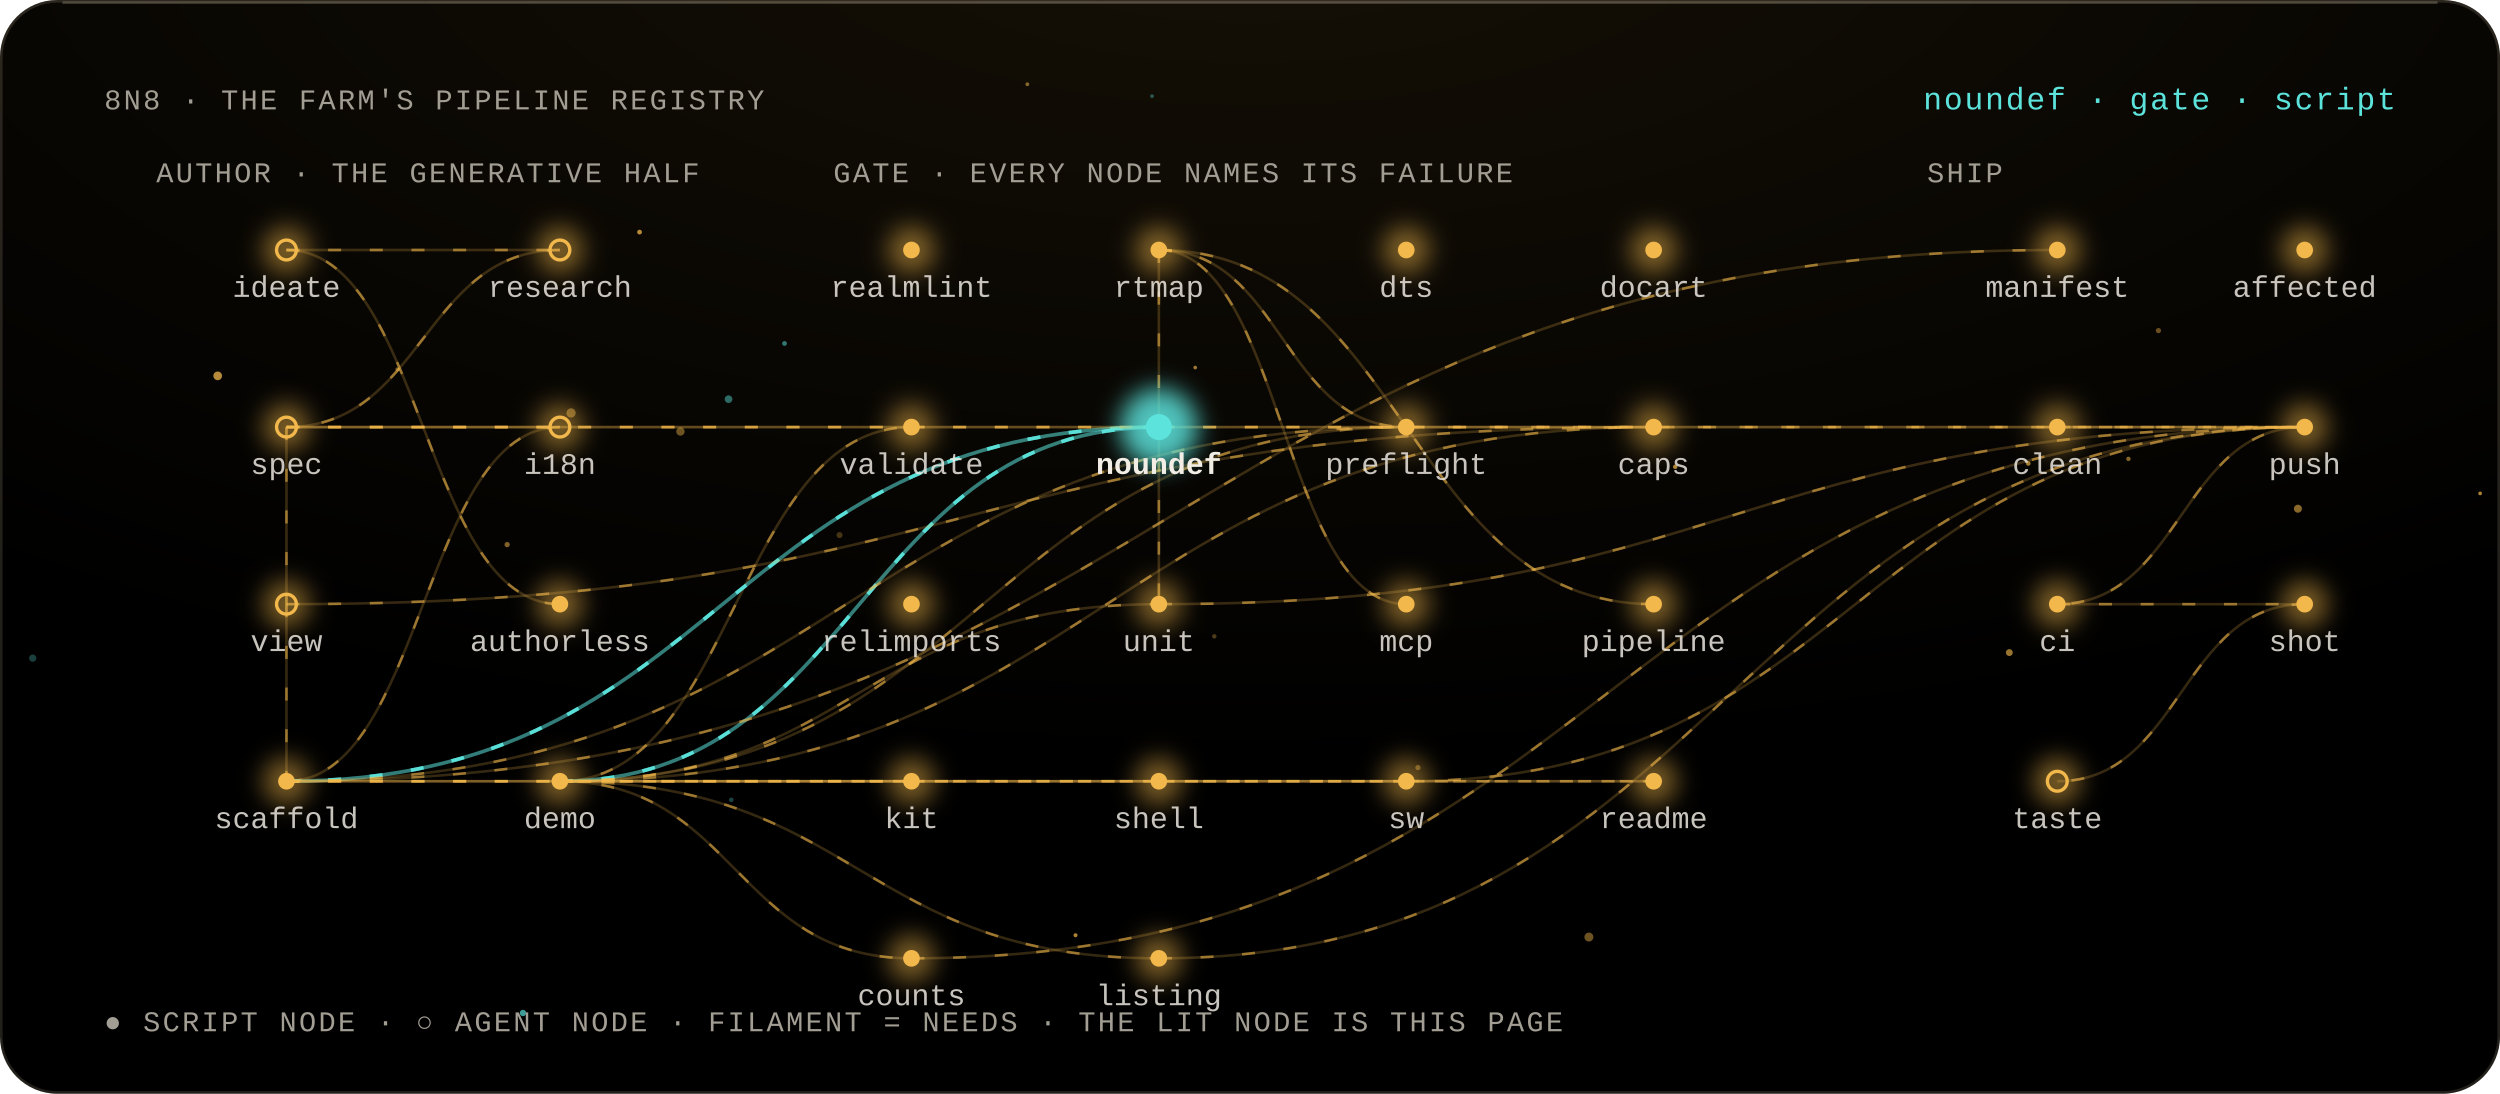
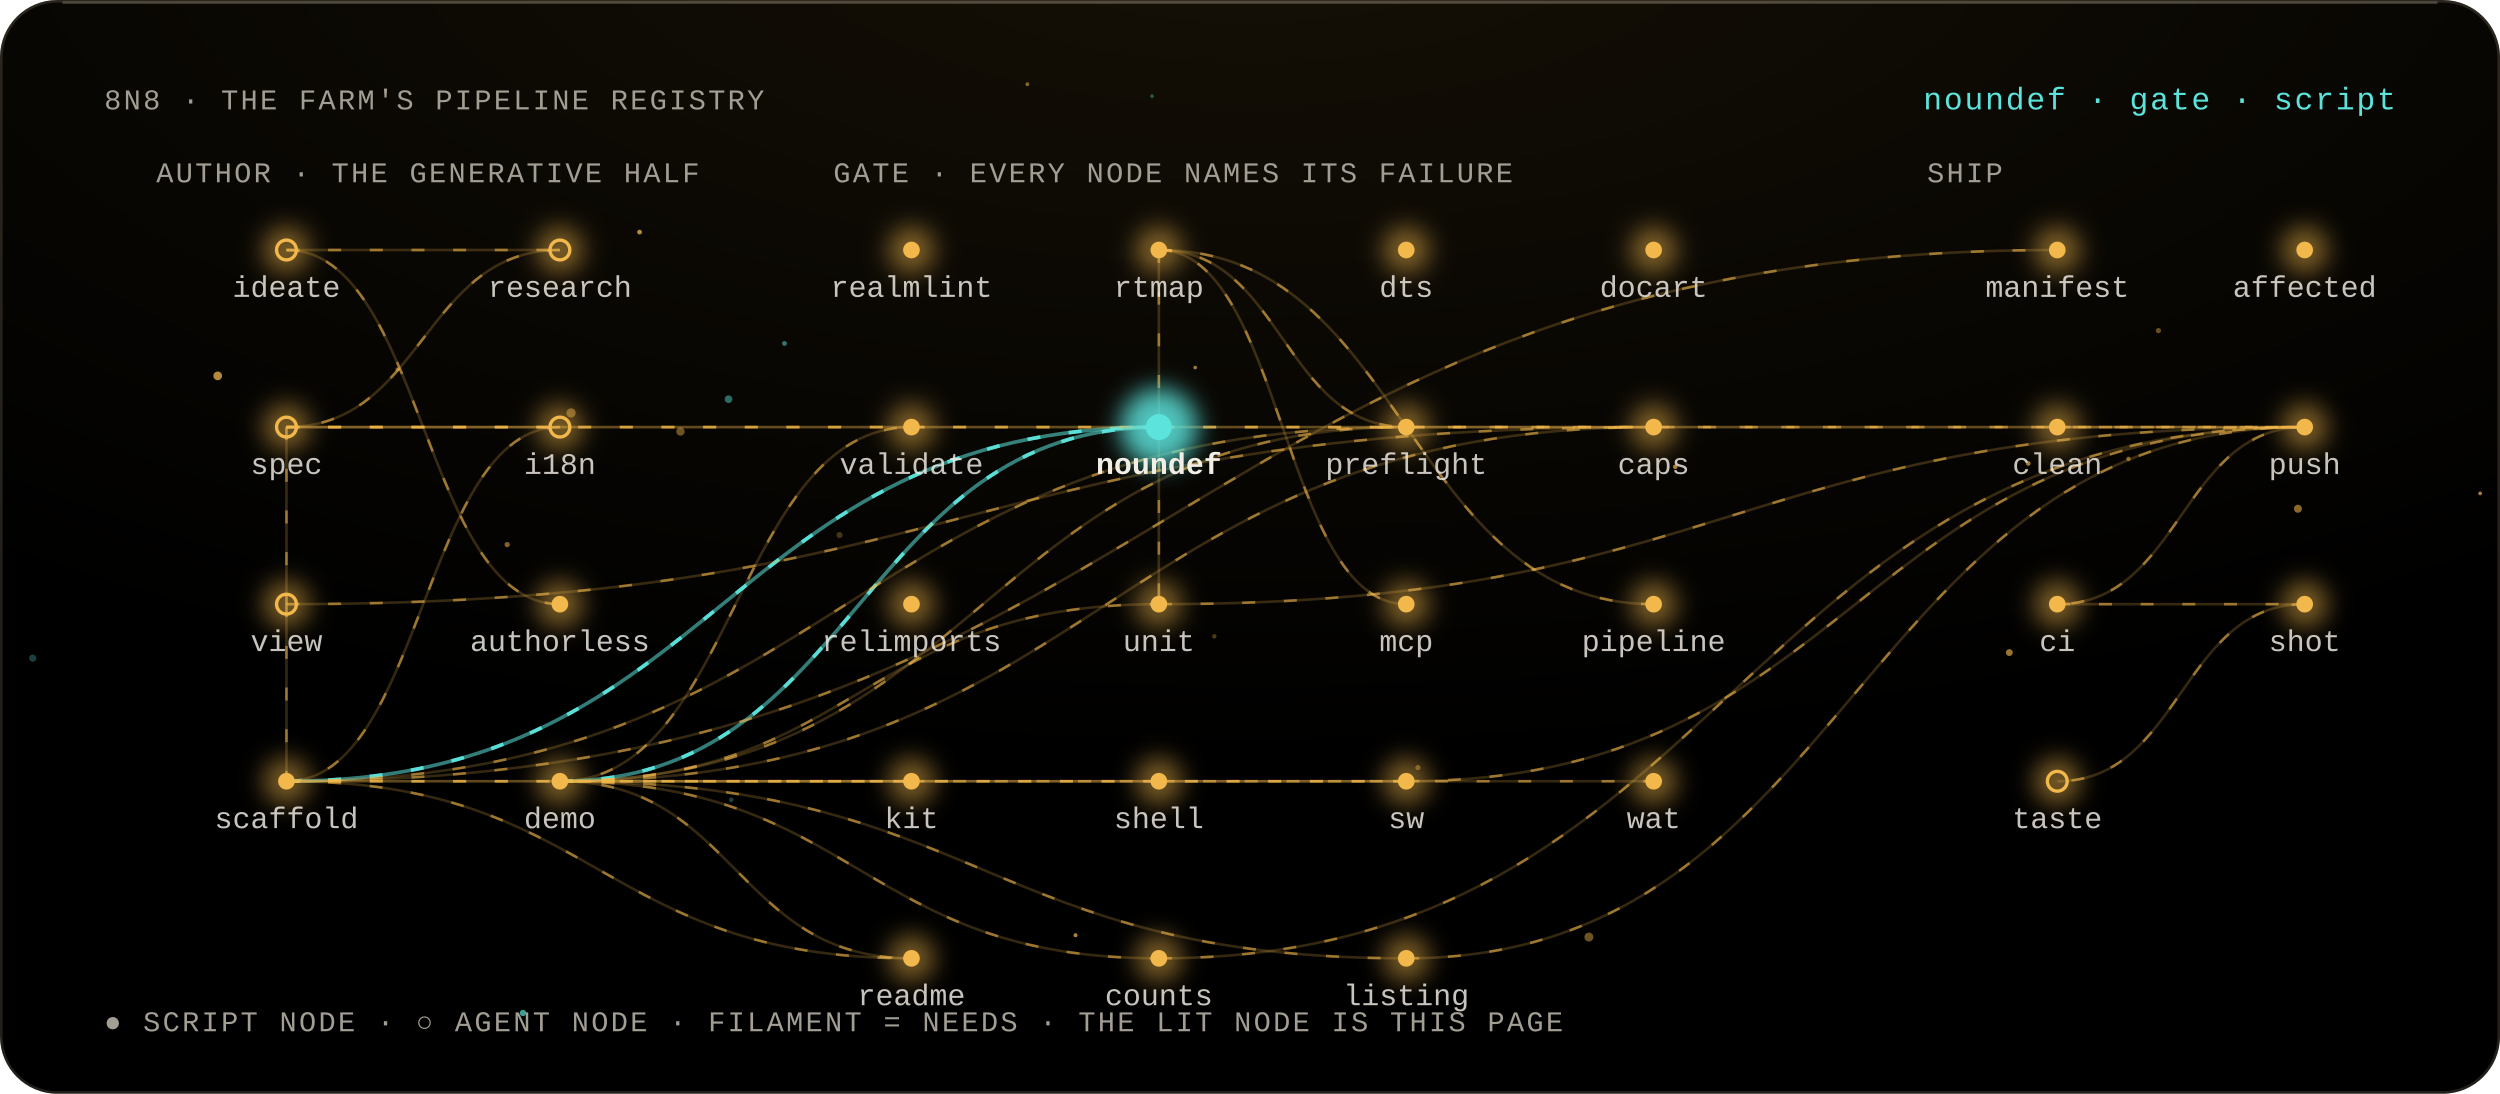
<svg xmlns="http://www.w3.org/2000/svg" viewBox="0 0 960 420" width="960" height="420" role="img" aria-labelledby="t">
  <style>
  text { font-family: 'Geist Mono', ui-monospace, 'Liberation Mono', Menlo, monospace; fill: #F2EEE6; }
  .m { fill: #A39E94; font-size: 11px; letter-spacing: .08em; }
  .l { font-size: 11.5px; }
  .h { font-size: 12px; fill: #5CE4DC; letter-spacing: .06em; }
  .flow { stroke-dasharray: 5 11; animation: flow 3s linear infinite; }
  @keyframes flow { to { stroke-dashoffset: -32; } }
  .breathe { animation: breathe 4.2s ease-in-out infinite; }
  @keyframes breathe { 50% { opacity: .38; } }
  .beat { animation: beat 2.6s ease-in-out infinite; transform-box: fill-box; transform-origin: center; }
  @keyframes beat { 50% { opacity: .55; transform: scale(1.35); } }
  .spin { transform-box: fill-box; transform-origin: center; animation: spin 48s linear infinite; }
  .spin-r { transform-box: fill-box; transform-origin: center; animation: spin 64s linear infinite reverse; }
  @keyframes spin { to { transform: rotate(360deg); } }
  @media (prefers-reduced-motion: reduce) { * { animation: none !important; } }
</style>
  <defs>
    <filter id="bloom" x="-80%" y="-80%" width="260%" height="260%">
      <feGaussianBlur stdDeviation="4.5" />
    </filter>
    <filter id="soft" x="-30%" y="-30%" width="160%" height="160%">
      <feGaussianBlur stdDeviation="1.4" />
    </filter>
    <radialGradient id="key" cx="50%" cy="-10%" r="80%">
      <stop offset="0" stop-color="#F2B84B" stop-opacity=".09" />
      <stop offset="1" stop-color="#F2B84B" stop-opacity="0" />
    </radialGradient>
    <linearGradient id="pair" x1="0" x2="1">
      <stop offset="0" stop-color="#F2B84B" />
      <stop offset="1" stop-color="#5CE4DC" />
    </linearGradient>
  </defs>
  <rect width="960" height="420" rx="22" fill="#000" />
  <rect width="960" height="420" rx="22" fill="url(#key)" />
  <rect x=".5" y=".5" width="959" height="419" rx="21.5" fill="none" stroke="rgba(255,232,196,.14)" />
  <path d="M 24 1 H 936" stroke="rgba(255,238,208,.22)" stroke-width="1" />
  <g>
    <circle cx="200.82" cy="388.99" r="1.23" fill="#5CE4DC" opacity="0.69" class="breathe" style="animation-delay:-4.08s" />
    <circle cx="643.29" cy="179.25" r="0.87" fill="#F2B84B" opacity="0.7" class="breathe" style="animation-delay:-3.31s" />
    <circle cx="152.58" cy="141.84" r="0.78" fill="#F2B84B" opacity="0.45" class="breathe" style="animation-delay:-2.02s" />
    <circle cx="544.48" cy="294.76" r="1.01" fill="#F2B84B" opacity="0.4" class="breathe" style="animation-delay:-3.01s" />
    <circle cx="245.59" cy="89.13" r="0.92" fill="#F2B84B" opacity="0.74" class="breathe" style="animation-delay:-1.8s" />
    <circle cx="817.32" cy="176.21" r="0.85" fill="#F2B84B" opacity="0.54" class="breathe" style="animation-delay:-1.66s" />
    <circle cx="442.38" cy="36.92" r="0.73" fill="#5CE4DC" opacity="0.34" class="breathe" style="animation-delay:-0.72s" />
    <circle cx="466.29" cy="244.35" r="0.85" fill="#F2B84B" opacity="0.31" class="breathe" style="animation-delay:-0.06s" />
    <circle cx="280.81" cy="307.14" r="0.89" fill="#5CE4DC" opacity="0.29" class="breathe" style="animation-delay:-0.54s" />
    <circle cx="952.37" cy="189.47" r="0.72" fill="#F2B84B" opacity="0.7" class="breathe" style="animation-delay:-3.08s" />
    <circle cx="610.14" cy="359.83" r="1.72" fill="#F2B84B" opacity="0.45" class="breathe" style="animation-delay:-2.13s" />
    <circle cx="828.84" cy="126.95" r="1" fill="#F2B84B" opacity="0.42" class="breathe" style="animation-delay:-4.09s" />
    <circle cx="322.38" cy="205.47" r="1.17" fill="#F2B84B" opacity="0.27" class="breathe" style="animation-delay:-1.16s" />
    <circle cx="778.86" cy="177.97" r="0.89" fill="#F2B84B" opacity="0.66" class="breathe" style="animation-delay:-4.16s" />
    <circle cx="394.5" cy="32.35" r="0.74" fill="#F2B84B" opacity="0.52" class="breathe" style="animation-delay:-3.19s" />
    <circle cx="301.25" cy="131.89" r="0.92" fill="#5CE4DC" opacity="0.51" class="breathe" style="animation-delay:-4.08s" />
    <circle cx="219.28" cy="158.57" r="1.77" fill="#F2B84B" opacity="0.45" class="breathe" style="animation-delay:-0.86s" />
    <circle cx="12.56" cy="252.72" r="1.4" fill="#5CE4DC" opacity="0.28" class="breathe" style="animation-delay:-2.52s" />
    <circle cx="458.96" cy="141.14" r="0.71" fill="#F2B84B" opacity="0.64" class="breathe" style="animation-delay:-3.39s" />
    <circle cx="771.58" cy="250.59" r="1.33" fill="#F2B84B" opacity="0.63" class="breathe" style="animation-delay:-0.47s" />
    <circle cx="194.75" cy="209.13" r="1.01" fill="#F2B84B" opacity="0.53" class="breathe" style="animation-delay:-0.58s" />
    <circle cx="279.76" cy="153.28" r="1.48" fill="#5CE4DC" opacity="0.45" class="breathe" style="animation-delay:-2.62s" />
    <circle cx="882.4" cy="195.35" r="1.54" fill="#F2B84B" opacity="0.56" class="breathe" style="animation-delay:-2.08s" />
    <circle cx="261.29" cy="165.68" r="1.61" fill="#F2B84B" opacity="0.44" class="breathe" style="animation-delay:-2.04s" />
    <circle cx="413" cy="359.13" r="0.78" fill="#F2B84B" opacity="0.71" class="breathe" style="animation-delay:-2.7s" />
    <circle cx="83.6" cy="144.33" r="1.67" fill="#F2B84B" opacity="0.74" class="breathe" style="animation-delay:-0.31s" />
  </g>
  <text x="40" y="42" class="m" text-anchor="start">8N8 · THE FARM'S PIPELINE REGISTRY</text>
  <text x="920" y="42" class="h" text-anchor="end">noundef · gate · script</text>
  <text x="60" y="70" class="m" text-anchor="start">AUTHOR · THE GENERATIVE HALF</text>
  <text x="320" y="70" class="m" text-anchor="start">GATE · EVERY NODE NAMES ITS FAILURE</text>
  <text x="740" y="70" class="m" text-anchor="start">SHIP</text>
  <path d="M 110 96 C 162.5 96, 162.5 96, 215 96" fill="none" stroke="#F2B84B" stroke-opacity="0.22" stroke-width="1" />
  <path d="M 110 96 C 162.5 96, 162.5 96, 215 96" fill="none" stroke="#F2B84B" stroke-opacity="0.55" stroke-width="1" class="flow" />
  <path d="M 215 96 C 162.5 96, 162.5 164, 110 164" fill="none" stroke="#F2B84B" stroke-opacity="0.22" stroke-width="1" />
  <path d="M 215 96 C 162.5 96, 162.5 164, 110 164" fill="none" stroke="#F2B84B" stroke-opacity="0.55" stroke-width="1" class="flow" />
  <path d="M 110 164 C 162.5 164, 162.5 164, 215 164" fill="none" stroke="#F2B84B" stroke-opacity="0.22" stroke-width="1" />
  <path d="M 110 164 C 162.5 164, 162.5 164, 215 164" fill="none" stroke="#F2B84B" stroke-opacity="0.55" stroke-width="1" class="flow" />
  <path d="M 110 164 C 110 164, 110 232, 110 232" fill="none" stroke="#F2B84B" stroke-opacity="0.22" stroke-width="1" />
  <path d="M 110 164 C 110 164, 110 232, 110 232" fill="none" stroke="#F2B84B" stroke-opacity="0.55" stroke-width="1" class="flow" />
  <path d="M 110 96 C 162.5 96, 162.5 232, 215 232" fill="none" stroke="#F2B84B" stroke-opacity="0.22" stroke-width="1" />
  <path d="M 110 96 C 162.5 96, 162.5 232, 215 232" fill="none" stroke="#F2B84B" stroke-opacity="0.55" stroke-width="1" class="flow" />
  <path d="M 110 232 C 110 232, 110 300, 110 300" fill="none" stroke="#F2B84B" stroke-opacity="0.22" stroke-width="1" />
  <path d="M 110 232 C 110 232, 110 300, 110 300" fill="none" stroke="#F2B84B" stroke-opacity="0.55" stroke-width="1" class="flow" />
  <path d="M 215 164 C 162.5 164, 162.5 300, 110 300" fill="none" stroke="#F2B84B" stroke-opacity="0.22" stroke-width="1" />
  <path d="M 215 164 C 162.5 164, 162.5 300, 110 300" fill="none" stroke="#F2B84B" stroke-opacity="0.55" stroke-width="1" class="flow" />
  <path d="M 110 164 C 230 164, 230 164, 350 164" fill="none" stroke="#F2B84B" stroke-opacity="0.22" stroke-width="1" />
  <path d="M 110 164 C 230 164, 230 164, 350 164" fill="none" stroke="#F2B84B" stroke-opacity="0.55" stroke-width="1" class="flow" />
  <path d="M 215 300 C 282.5 300, 282.5 164, 350 164" fill="none" stroke="#F2B84B" stroke-opacity="0.22" stroke-width="1" />
  <path d="M 215 300 C 282.5 300, 282.5 164, 350 164" fill="none" stroke="#F2B84B" stroke-opacity="0.55" stroke-width="1" class="flow" />
  <path d="M 110 300 C 277.5 300, 277.5 164, 445 164" fill="none" stroke="#5CE4DC" stroke-opacity="0.55" stroke-width="1.4" />
  <path d="M 110 300 C 277.5 300, 277.5 164, 445 164" fill="none" stroke="#5CE4DC" stroke-opacity="0.95" stroke-width="1.4" class="flow" />
  <path d="M 215 300 C 330 300, 330 164, 445 164" fill="none" stroke="#5CE4DC" stroke-opacity="0.55" stroke-width="1.4" />
  <path d="M 215 300 C 330 300, 330 164, 445 164" fill="none" stroke="#5CE4DC" stroke-opacity="0.95" stroke-width="1.4" class="flow" />
  <path d="M 110 300 C 325 300, 325 164, 540 164" fill="none" stroke="#F2B84B" stroke-opacity="0.22" stroke-width="1" />
  <path d="M 110 300 C 325 300, 325 164, 540 164" fill="none" stroke="#F2B84B" stroke-opacity="0.55" stroke-width="1" class="flow" />
  <path d="M 215 300 C 377.5 300, 377.5 164, 540 164" fill="none" stroke="#F2B84B" stroke-opacity="0.22" stroke-width="1" />
  <path d="M 215 300 C 377.5 300, 377.5 164, 540 164" fill="none" stroke="#F2B84B" stroke-opacity="0.55" stroke-width="1" class="flow" />
  <path d="M 445 96 C 492.5 96, 492.5 164, 540 164" fill="none" stroke="#F2B84B" stroke-opacity="0.22" stroke-width="1" />
  <path d="M 445 96 C 492.5 96, 492.5 164, 540 164" fill="none" stroke="#F2B84B" stroke-opacity="0.55" stroke-width="1" class="flow" />
  <path d="M 110 164 C 372.5 164, 372.5 164, 635 164" fill="none" stroke="#F2B84B" stroke-opacity="0.22" stroke-width="1" />
  <path d="M 110 164 C 372.5 164, 372.5 164, 635 164" fill="none" stroke="#F2B84B" stroke-opacity="0.55" stroke-width="1" class="flow" />
  <path d="M 110 232 C 372.5 232, 372.5 164, 635 164" fill="none" stroke="#F2B84B" stroke-opacity="0.22" stroke-width="1" />
  <path d="M 110 232 C 372.5 232, 372.5 164, 635 164" fill="none" stroke="#F2B84B" stroke-opacity="0.55" stroke-width="1" class="flow" />
  <path d="M 215 300 C 425 300, 425 164, 635 164" fill="none" stroke="#F2B84B" stroke-opacity="0.22" stroke-width="1" />
  <path d="M 215 300 C 425 300, 425 164, 635 164" fill="none" stroke="#F2B84B" stroke-opacity="0.55" stroke-width="1" class="flow" />
  <path d="M 215 300 C 330 300, 330 232, 445 232" fill="none" stroke="#F2B84B" stroke-opacity="0.22" stroke-width="1" />
  <path d="M 215 300 C 330 300, 330 232, 445 232" fill="none" stroke="#F2B84B" stroke-opacity="0.55" stroke-width="1" class="flow" />
  <path d="M 445 96 C 445 96, 445 232, 445 232" fill="none" stroke="#F2B84B" stroke-opacity="0.22" stroke-width="1" />
  <path d="M 445 96 C 445 96, 445 232, 445 232" fill="none" stroke="#F2B84B" stroke-opacity="0.55" stroke-width="1" class="flow" />
  <path d="M 445 96 C 492.5 96, 492.5 232, 540 232" fill="none" stroke="#F2B84B" stroke-opacity="0.22" stroke-width="1" />
  <path d="M 445 96 C 492.5 96, 492.5 232, 540 232" fill="none" stroke="#F2B84B" stroke-opacity="0.55" stroke-width="1" class="flow" />
  <path d="M 445 96 C 540 96, 540 232, 635 232" fill="none" stroke="#F2B84B" stroke-opacity="0.22" stroke-width="1" />
  <path d="M 445 96 C 540 96, 540 232, 635 232" fill="none" stroke="#F2B84B" stroke-opacity="0.55" stroke-width="1" class="flow" />
  <path d="M 110 300 C 230 300, 230 300, 350 300" fill="none" stroke="#F2B84B" stroke-opacity="0.22" stroke-width="1" />
  <path d="M 110 300 C 230 300, 230 300, 350 300" fill="none" stroke="#F2B84B" stroke-opacity="0.55" stroke-width="1" class="flow" />
  <path d="M 110 300 C 325 300, 325 300, 540 300" fill="none" stroke="#F2B84B" stroke-opacity="0.22" stroke-width="1" />
  <path d="M 110 300 C 325 300, 325 300, 540 300" fill="none" stroke="#F2B84B" stroke-opacity="0.55" stroke-width="1" class="flow" />
  <path d="M 215 300 C 377.5 300, 377.5 300, 540 300" fill="none" stroke="#F2B84B" stroke-opacity="0.22" stroke-width="1" />
  <path d="M 215 300 C 377.5 300, 377.5 300, 540 300" fill="none" stroke="#F2B84B" stroke-opacity="0.55" stroke-width="1" class="flow" />
-   <path d="M 110 300 C 372.5 300, 372.5 300, 635 300" fill="none" stroke="#F2B84B" stroke-opacity="0.22" stroke-width="1" />
-   <path d="M 110 300 C 372.5 300, 372.5 300, 635 300" fill="none" stroke="#F2B84B" stroke-opacity="0.55" stroke-width="1" class="flow" />
  <path d="M 215 300 C 425 300, 425 300, 635 300" fill="none" stroke="#F2B84B" stroke-opacity="0.22" stroke-width="1" />
  <path d="M 215 300 C 425 300, 425 300, 635 300" fill="none" stroke="#F2B84B" stroke-opacity="0.55" stroke-width="1" class="flow" />
+   <path d="M 110 300 C 230 300, 230 368, 350 368" fill="none" stroke="#F2B84B" stroke-opacity="0.22" stroke-width="1" />
+   <path d="M 110 300 C 230 300, 230 368, 350 368" fill="none" stroke="#F2B84B" stroke-opacity="0.55" stroke-width="1" class="flow" />
  <path d="M 215 300 C 282.5 300, 282.5 368, 350 368" fill="none" stroke="#F2B84B" stroke-opacity="0.22" stroke-width="1" />
  <path d="M 215 300 C 282.5 300, 282.5 368, 350 368" fill="none" stroke="#F2B84B" stroke-opacity="0.55" stroke-width="1" class="flow" />
  <path d="M 215 300 C 330 300, 330 368, 445 368" fill="none" stroke="#F2B84B" stroke-opacity="0.22" stroke-width="1" />
  <path d="M 215 300 C 330 300, 330 368, 445 368" fill="none" stroke="#F2B84B" stroke-opacity="0.55" stroke-width="1" class="flow" />
+   <path d="M 215 300 C 377.5 300, 377.5 368, 540 368" fill="none" stroke="#F2B84B" stroke-opacity="0.22" stroke-width="1" />
+   <path d="M 215 300 C 377.5 300, 377.5 368, 540 368" fill="none" stroke="#F2B84B" stroke-opacity="0.55" stroke-width="1" class="flow" />
  <path d="M 110 300 C 450 300, 450 96, 790 96" fill="none" stroke="#F2B84B" stroke-opacity="0.22" stroke-width="1" />
  <path d="M 110 300 C 450 300, 450 96, 790 96" fill="none" stroke="#F2B84B" stroke-opacity="0.55" stroke-width="1" class="flow" />
  <path d="M 350 164 C 617.5 164, 617.5 164, 885 164" fill="none" stroke="#F2B84B" stroke-opacity="0.22" stroke-width="1" />
  <path d="M 350 164 C 617.5 164, 617.5 164, 885 164" fill="none" stroke="#F2B84B" stroke-opacity="0.55" stroke-width="1" class="flow" />
  <path d="M 540 164 C 712.5 164, 712.5 164, 885 164" fill="none" stroke="#F2B84B" stroke-opacity="0.22" stroke-width="1" />
  <path d="M 540 164 C 712.5 164, 712.5 164, 885 164" fill="none" stroke="#F2B84B" stroke-opacity="0.55" stroke-width="1" class="flow" />
  <path d="M 445 232 C 665 232, 665 164, 885 164" fill="none" stroke="#F2B84B" stroke-opacity="0.22" stroke-width="1" />
  <path d="M 445 232 C 665 232, 665 164, 885 164" fill="none" stroke="#F2B84B" stroke-opacity="0.55" stroke-width="1" class="flow" />
  <path d="M 540 300 C 712.5 300, 712.5 164, 885 164" fill="none" stroke="#F2B84B" stroke-opacity="0.22" stroke-width="1" />
  <path d="M 540 300 C 712.5 300, 712.5 164, 885 164" fill="none" stroke="#F2B84B" stroke-opacity="0.55" stroke-width="1" class="flow" />
-   <path d="M 350 368 C 617.5 368, 617.5 164, 885 164" fill="none" stroke="#F2B84B" stroke-opacity="0.22" stroke-width="1" />
-   <path d="M 350 368 C 617.5 368, 617.5 164, 885 164" fill="none" stroke="#F2B84B" stroke-opacity="0.55" stroke-width="1" class="flow" />
  <path d="M 445 368 C 665 368, 665 164, 885 164" fill="none" stroke="#F2B84B" stroke-opacity="0.22" stroke-width="1" />
  <path d="M 445 368 C 665 368, 665 164, 885 164" fill="none" stroke="#F2B84B" stroke-opacity="0.55" stroke-width="1" class="flow" />
+   <path d="M 540 368 C 712.5 368, 712.5 164, 885 164" fill="none" stroke="#F2B84B" stroke-opacity="0.22" stroke-width="1" />
+   <path d="M 540 368 C 712.5 368, 712.5 164, 885 164" fill="none" stroke="#F2B84B" stroke-opacity="0.55" stroke-width="1" class="flow" />
  <path d="M 790 164 C 837.5 164, 837.5 164, 885 164" fill="none" stroke="#F2B84B" stroke-opacity="0.22" stroke-width="1" />
  <path d="M 790 164 C 837.5 164, 837.5 164, 885 164" fill="none" stroke="#F2B84B" stroke-opacity="0.55" stroke-width="1" class="flow" />
  <path d="M 885 164 C 837.5 164, 837.5 232, 790 232" fill="none" stroke="#F2B84B" stroke-opacity="0.22" stroke-width="1" />
  <path d="M 885 164 C 837.5 164, 837.5 232, 790 232" fill="none" stroke="#F2B84B" stroke-opacity="0.55" stroke-width="1" class="flow" />
  <path d="M 790 232 C 837.5 232, 837.5 232, 885 232" fill="none" stroke="#F2B84B" stroke-opacity="0.22" stroke-width="1" />
  <path d="M 790 232 C 837.5 232, 837.5 232, 885 232" fill="none" stroke="#F2B84B" stroke-opacity="0.55" stroke-width="1" class="flow" />
  <path d="M 885 232 C 837.5 232, 837.5 300, 790 300" fill="none" stroke="#F2B84B" stroke-opacity="0.22" stroke-width="1" />
  <path d="M 885 232 C 837.5 232, 837.5 300, 790 300" fill="none" stroke="#F2B84B" stroke-opacity="0.55" stroke-width="1" class="flow" />
  <g>
    <circle cx="110" cy="96" r="9" fill="#F2B84B" opacity="0.5" filter="url(#bloom)" class="breathe" style="animation-delay:-0.64s" />
    <circle cx="110" cy="96" r="3.8" fill="none" stroke="#F2B84B" stroke-width="1.3" />
  </g>
  <text x="110" y="114" class="l" text-anchor="middle" fill="#F2EEE6" fill-opacity=".82">ideate</text>
  <g>
    <circle cx="215" cy="96" r="9" fill="#F2B84B" opacity="0.5" filter="url(#bloom)" class="breathe" style="animation-delay:-1.92s" />
    <circle cx="215" cy="96" r="3.8" fill="none" stroke="#F2B84B" stroke-width="1.3" />
  </g>
  <text x="215" y="114" class="l" text-anchor="middle" fill="#F2EEE6" fill-opacity=".82">research</text>
  <g>
    <circle cx="110" cy="164" r="9" fill="#F2B84B" opacity="0.5" filter="url(#bloom)" class="breathe" style="animation-delay:-0.84s" />
    <circle cx="110" cy="164" r="3.8" fill="none" stroke="#F2B84B" stroke-width="1.3" />
  </g>
  <text x="110" y="182" class="l" text-anchor="middle" fill="#F2EEE6" fill-opacity=".82">spec</text>
  <g>
    <circle cx="215" cy="164" r="9" fill="#F2B84B" opacity="0.5" filter="url(#bloom)" class="breathe" style="animation-delay:-3.7s" />
    <circle cx="215" cy="164" r="3.8" fill="none" stroke="#F2B84B" stroke-width="1.3" />
  </g>
  <text x="215" y="182" class="l" text-anchor="middle" fill="#F2EEE6" fill-opacity=".82">i18n</text>
  <g>
    <circle cx="110" cy="232" r="9" fill="#F2B84B" opacity="0.5" filter="url(#bloom)" class="breathe" style="animation-delay:-3.52s" />
    <circle cx="110" cy="232" r="3.8" fill="none" stroke="#F2B84B" stroke-width="1.3" />
  </g>
  <text x="110" y="250" class="l" text-anchor="middle" fill="#F2EEE6" fill-opacity=".82">view</text>
  <g>
    <circle cx="215" cy="232" r="9" fill="#F2B84B" opacity="0.5" filter="url(#bloom)" class="breathe" style="animation-delay:-3.89s" />
    <circle cx="215" cy="232" r="3.2" fill="#F2B84B" />
  </g>
  <text x="215" y="250" class="l" text-anchor="middle" fill="#F2EEE6" fill-opacity=".82">authorless</text>
  <g>
    <circle cx="110" cy="300" r="9" fill="#F2B84B" opacity="0.5" filter="url(#bloom)" class="breathe" style="animation-delay:-0.8s" />
    <circle cx="110" cy="300" r="3.2" fill="#F2B84B" />
  </g>
  <text x="110" y="318" class="l" text-anchor="middle" fill="#F2EEE6" fill-opacity=".82">scaffold</text>
  <g>
    <circle cx="215" cy="300" r="9" fill="#F2B84B" opacity="0.5" filter="url(#bloom)" class="breathe" style="animation-delay:-0.61s" />
    <circle cx="215" cy="300" r="3.2" fill="#F2B84B" />
  </g>
  <text x="215" y="318" class="l" text-anchor="middle" fill="#F2EEE6" fill-opacity=".82">demo</text>
  <g>
    <circle cx="350" cy="96" r="9" fill="#F2B84B" opacity="0.5" filter="url(#bloom)" class="breathe" style="animation-delay:-2.68s" />
    <circle cx="350" cy="96" r="3.2" fill="#F2B84B" />
  </g>
  <text x="350" y="114" class="l" text-anchor="middle" fill="#F2EEE6" fill-opacity=".82">realmlint</text>
  <g>
    <circle cx="445" cy="96" r="9" fill="#F2B84B" opacity="0.5" filter="url(#bloom)" class="breathe" style="animation-delay:-1.71s" />
    <circle cx="445" cy="96" r="3.2" fill="#F2B84B" />
  </g>
  <text x="445" y="114" class="l" text-anchor="middle" fill="#F2EEE6" fill-opacity=".82">rtmap</text>
  <g>
    <circle cx="540" cy="96" r="9" fill="#F2B84B" opacity="0.5" filter="url(#bloom)" class="breathe" style="animation-delay:-3.56s" />
    <circle cx="540" cy="96" r="3.2" fill="#F2B84B" />
  </g>
  <text x="540" y="114" class="l" text-anchor="middle" fill="#F2EEE6" fill-opacity=".82">dts</text>
  <g>
    <circle cx="635" cy="96" r="9" fill="#F2B84B" opacity="0.5" filter="url(#bloom)" class="breathe" style="animation-delay:-3.15s" />
    <circle cx="635" cy="96" r="3.2" fill="#F2B84B" />
  </g>
  <text x="635" y="114" class="l" text-anchor="middle" fill="#F2EEE6" fill-opacity=".82">docart</text>
  <g>
    <circle cx="350" cy="164" r="9" fill="#F2B84B" opacity="0.5" filter="url(#bloom)" class="breathe" style="animation-delay:-2.45s" />
    <circle cx="350" cy="164" r="3.2" fill="#F2B84B" />
  </g>
  <text x="350" y="182" class="l" text-anchor="middle" fill="#F2EEE6" fill-opacity=".82">validate</text>
  <g>
    <circle cx="445" cy="164" r="15" fill="#5CE4DC" opacity="0.85" filter="url(#bloom)" class="beat" style="animation-delay:-0.29s" />
    <circle cx="445" cy="164" r="5" fill="#5CE4DC" />
  </g>
  <text x="445" y="182" class="l" text-anchor="middle" fill="#5CE4DC" font-weight="700">noundef</text>
  <g>
    <circle cx="540" cy="164" r="9" fill="#F2B84B" opacity="0.5" filter="url(#bloom)" class="breathe" style="animation-delay:-0.64s" />
    <circle cx="540" cy="164" r="3.2" fill="#F2B84B" />
  </g>
  <text x="540" y="182" class="l" text-anchor="middle" fill="#F2EEE6" fill-opacity=".82">preflight</text>
  <g>
    <circle cx="635" cy="164" r="9" fill="#F2B84B" opacity="0.5" filter="url(#bloom)" class="breathe" style="animation-delay:-1.35s" />
    <circle cx="635" cy="164" r="3.2" fill="#F2B84B" />
  </g>
  <text x="635" y="182" class="l" text-anchor="middle" fill="#F2EEE6" fill-opacity=".82">caps</text>
  <g>
    <circle cx="350" cy="232" r="9" fill="#F2B84B" opacity="0.5" filter="url(#bloom)" class="breathe" style="animation-delay:-1.6s" />
    <circle cx="350" cy="232" r="3.2" fill="#F2B84B" />
  </g>
  <text x="350" y="250" class="l" text-anchor="middle" fill="#F2EEE6" fill-opacity=".82">relimports</text>
  <g>
    <circle cx="445" cy="232" r="9" fill="#F2B84B" opacity="0.5" filter="url(#bloom)" class="breathe" style="animation-delay:-1.93s" />
    <circle cx="445" cy="232" r="3.2" fill="#F2B84B" />
  </g>
  <text x="445" y="250" class="l" text-anchor="middle" fill="#F2EEE6" fill-opacity=".82">unit</text>
  <g>
    <circle cx="540" cy="232" r="9" fill="#F2B84B" opacity="0.5" filter="url(#bloom)" class="breathe" style="animation-delay:-3.46s" />
    <circle cx="540" cy="232" r="3.2" fill="#F2B84B" />
  </g>
  <text x="540" y="250" class="l" text-anchor="middle" fill="#F2EEE6" fill-opacity=".82">mcp</text>
  <g>
    <circle cx="635" cy="232" r="9" fill="#F2B84B" opacity="0.5" filter="url(#bloom)" class="breathe" style="animation-delay:-1.13s" />
    <circle cx="635" cy="232" r="3.2" fill="#F2B84B" />
  </g>
  <text x="635" y="250" class="l" text-anchor="middle" fill="#F2EEE6" fill-opacity=".82">pipeline</text>
  <g>
    <circle cx="350" cy="300" r="9" fill="#F2B84B" opacity="0.5" filter="url(#bloom)" class="breathe" style="animation-delay:-2.27s" />
    <circle cx="350" cy="300" r="3.2" fill="#F2B84B" />
  </g>
  <text x="350" y="318" class="l" text-anchor="middle" fill="#F2EEE6" fill-opacity=".82">kit</text>
  <g>
    <circle cx="445" cy="300" r="9" fill="#F2B84B" opacity="0.5" filter="url(#bloom)" class="breathe" style="animation-delay:-2.81s" />
    <circle cx="445" cy="300" r="3.2" fill="#F2B84B" />
  </g>
  <text x="445" y="318" class="l" text-anchor="middle" fill="#F2EEE6" fill-opacity=".82">shell</text>
  <g>
    <circle cx="540" cy="300" r="9" fill="#F2B84B" opacity="0.5" filter="url(#bloom)" class="breathe" style="animation-delay:-1.2s" />
    <circle cx="540" cy="300" r="3.2" fill="#F2B84B" />
  </g>
  <text x="540" y="318" class="l" text-anchor="middle" fill="#F2EEE6" fill-opacity=".82">sw</text>
  <g>
    <circle cx="635" cy="300" r="9" fill="#F2B84B" opacity="0.5" filter="url(#bloom)" class="breathe" style="animation-delay:-2.87s" />
    <circle cx="635" cy="300" r="3.2" fill="#F2B84B" />
  </g>
-   <text x="635" y="318" class="l" text-anchor="middle" fill="#F2EEE6" fill-opacity=".82">readme</text>
+   <text x="635" y="318" class="l" text-anchor="middle" fill="#F2EEE6" fill-opacity=".82">wat</text>
  <g>
    <circle cx="350" cy="368" r="9" fill="#F2B84B" opacity="0.5" filter="url(#bloom)" class="breathe" style="animation-delay:-1.79s" />
    <circle cx="350" cy="368" r="3.2" fill="#F2B84B" />
  </g>
-   <text x="350" y="386" class="l" text-anchor="middle" fill="#F2EEE6" fill-opacity=".82">counts</text>
+   <text x="350" y="386" class="l" text-anchor="middle" fill="#F2EEE6" fill-opacity=".82">readme</text>
  <g>
    <circle cx="445" cy="368" r="9" fill="#F2B84B" opacity="0.5" filter="url(#bloom)" class="breathe" style="animation-delay:-0.78s" />
    <circle cx="445" cy="368" r="3.2" fill="#F2B84B" />
  </g>
-   <text x="445" y="386" class="l" text-anchor="middle" fill="#F2EEE6" fill-opacity=".82">listing</text>
-   <g>
-     <circle cx="790" cy="96" r="9" fill="#F2B84B" opacity="0.5" filter="url(#bloom)" class="breathe" style="animation-delay:-1.02s" />
+   <text x="445" y="386" class="l" text-anchor="middle" fill="#F2EEE6" fill-opacity=".82">counts</text>
+   <g>
+     <circle cx="540" cy="368" r="9" fill="#F2B84B" opacity="0.5" filter="url(#bloom)" class="breathe" style="animation-delay:-1.02s" />
+     <circle cx="540" cy="368" r="3.2" fill="#F2B84B" />
+   </g>
+   <text x="540" y="386" class="l" text-anchor="middle" fill="#F2EEE6" fill-opacity=".82">listing</text>
+   <g>
+     <circle cx="790" cy="96" r="9" fill="#F2B84B" opacity="0.5" filter="url(#bloom)" class="breathe" style="animation-delay:-0.85s" />
    <circle cx="790" cy="96" r="3.2" fill="#F2B84B" />
  </g>
  <text x="790" y="114" class="l" text-anchor="middle" fill="#F2EEE6" fill-opacity=".82">manifest</text>
  <g>
-     <circle cx="885" cy="96" r="9" fill="#F2B84B" opacity="0.5" filter="url(#bloom)" class="breathe" style="animation-delay:-0.85s" />
+     <circle cx="885" cy="96" r="9" fill="#F2B84B" opacity="0.5" filter="url(#bloom)" class="breathe" style="animation-delay:-3.93s" />
    <circle cx="885" cy="96" r="3.2" fill="#F2B84B" />
  </g>
  <text x="885" y="114" class="l" text-anchor="middle" fill="#F2EEE6" fill-opacity=".82">affected</text>
  <g>
-     <circle cx="790" cy="164" r="9" fill="#F2B84B" opacity="0.5" filter="url(#bloom)" class="breathe" style="animation-delay:-3.93s" />
+     <circle cx="790" cy="164" r="9" fill="#F2B84B" opacity="0.5" filter="url(#bloom)" class="breathe" style="animation-delay:-1.71s" />
    <circle cx="790" cy="164" r="3.2" fill="#F2B84B" />
  </g>
  <text x="790" y="182" class="l" text-anchor="middle" fill="#F2EEE6" fill-opacity=".82">clean</text>
  <g>
-     <circle cx="885" cy="164" r="9" fill="#F2B84B" opacity="0.5" filter="url(#bloom)" class="breathe" style="animation-delay:-1.71s" />
+     <circle cx="885" cy="164" r="9" fill="#F2B84B" opacity="0.5" filter="url(#bloom)" class="breathe" style="animation-delay:-1.09s" />
    <circle cx="885" cy="164" r="3.2" fill="#F2B84B" />
  </g>
  <text x="885" y="182" class="l" text-anchor="middle" fill="#F2EEE6" fill-opacity=".82">push</text>
  <g>
-     <circle cx="790" cy="232" r="9" fill="#F2B84B" opacity="0.5" filter="url(#bloom)" class="breathe" style="animation-delay:-1.09s" />
+     <circle cx="790" cy="232" r="9" fill="#F2B84B" opacity="0.5" filter="url(#bloom)" class="breathe" style="animation-delay:-0.54s" />
    <circle cx="790" cy="232" r="3.2" fill="#F2B84B" />
  </g>
  <text x="790" y="250" class="l" text-anchor="middle" fill="#F2EEE6" fill-opacity=".82">ci</text>
  <g>
-     <circle cx="885" cy="232" r="9" fill="#F2B84B" opacity="0.5" filter="url(#bloom)" class="breathe" style="animation-delay:-0.54s" />
+     <circle cx="885" cy="232" r="9" fill="#F2B84B" opacity="0.5" filter="url(#bloom)" class="breathe" style="animation-delay:-3.41s" />
    <circle cx="885" cy="232" r="3.2" fill="#F2B84B" />
  </g>
  <text x="885" y="250" class="l" text-anchor="middle" fill="#F2EEE6" fill-opacity=".82">shot</text>
  <g>
-     <circle cx="790" cy="300" r="9" fill="#F2B84B" opacity="0.5" filter="url(#bloom)" class="breathe" style="animation-delay:-3.41s" />
+     <circle cx="790" cy="300" r="9" fill="#F2B84B" opacity="0.5" filter="url(#bloom)" class="breathe" style="animation-delay:-1.68s" />
    <circle cx="790" cy="300" r="3.8" fill="none" stroke="#F2B84B" stroke-width="1.3" />
  </g>
  <text x="790" y="318" class="l" text-anchor="middle" fill="#F2EEE6" fill-opacity=".82">taste</text>
  <text x="40" y="396" class="m" text-anchor="start">● SCRIPT NODE  ·  ○ AGENT NODE  ·  FILAMENT = NEEDS  ·  THE LIT NODE IS THIS PAGE</text>
</svg>
